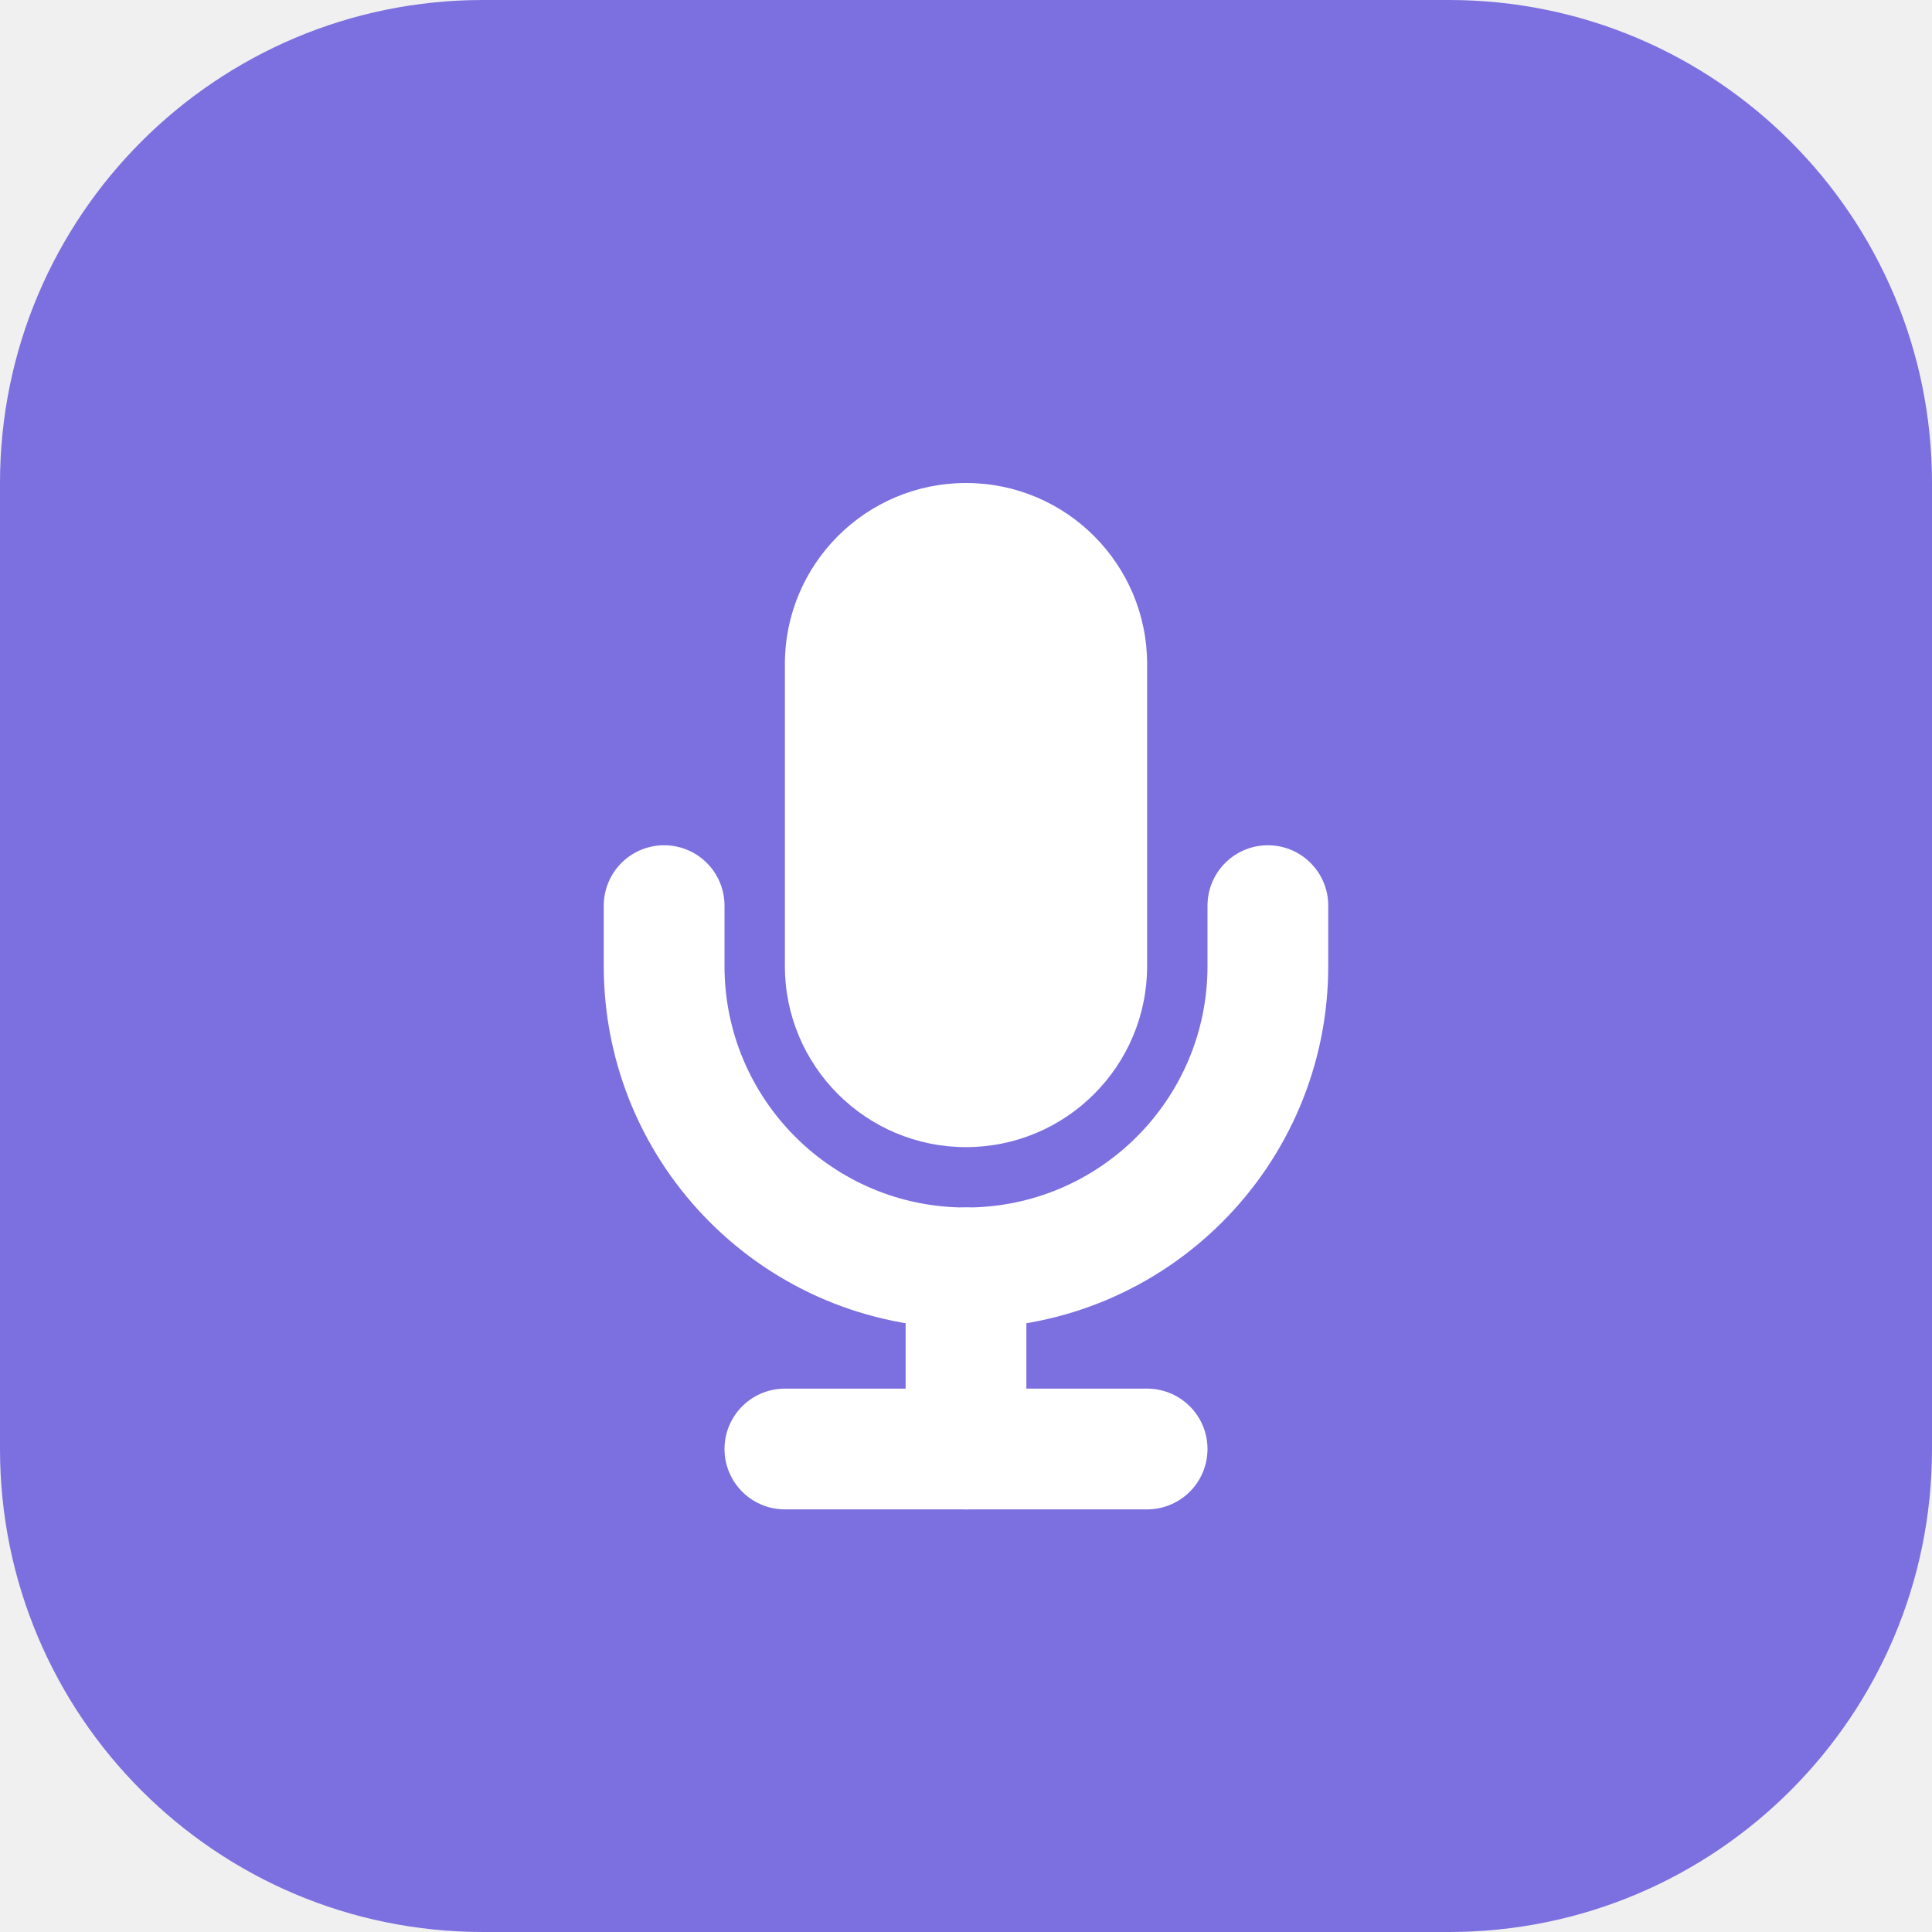
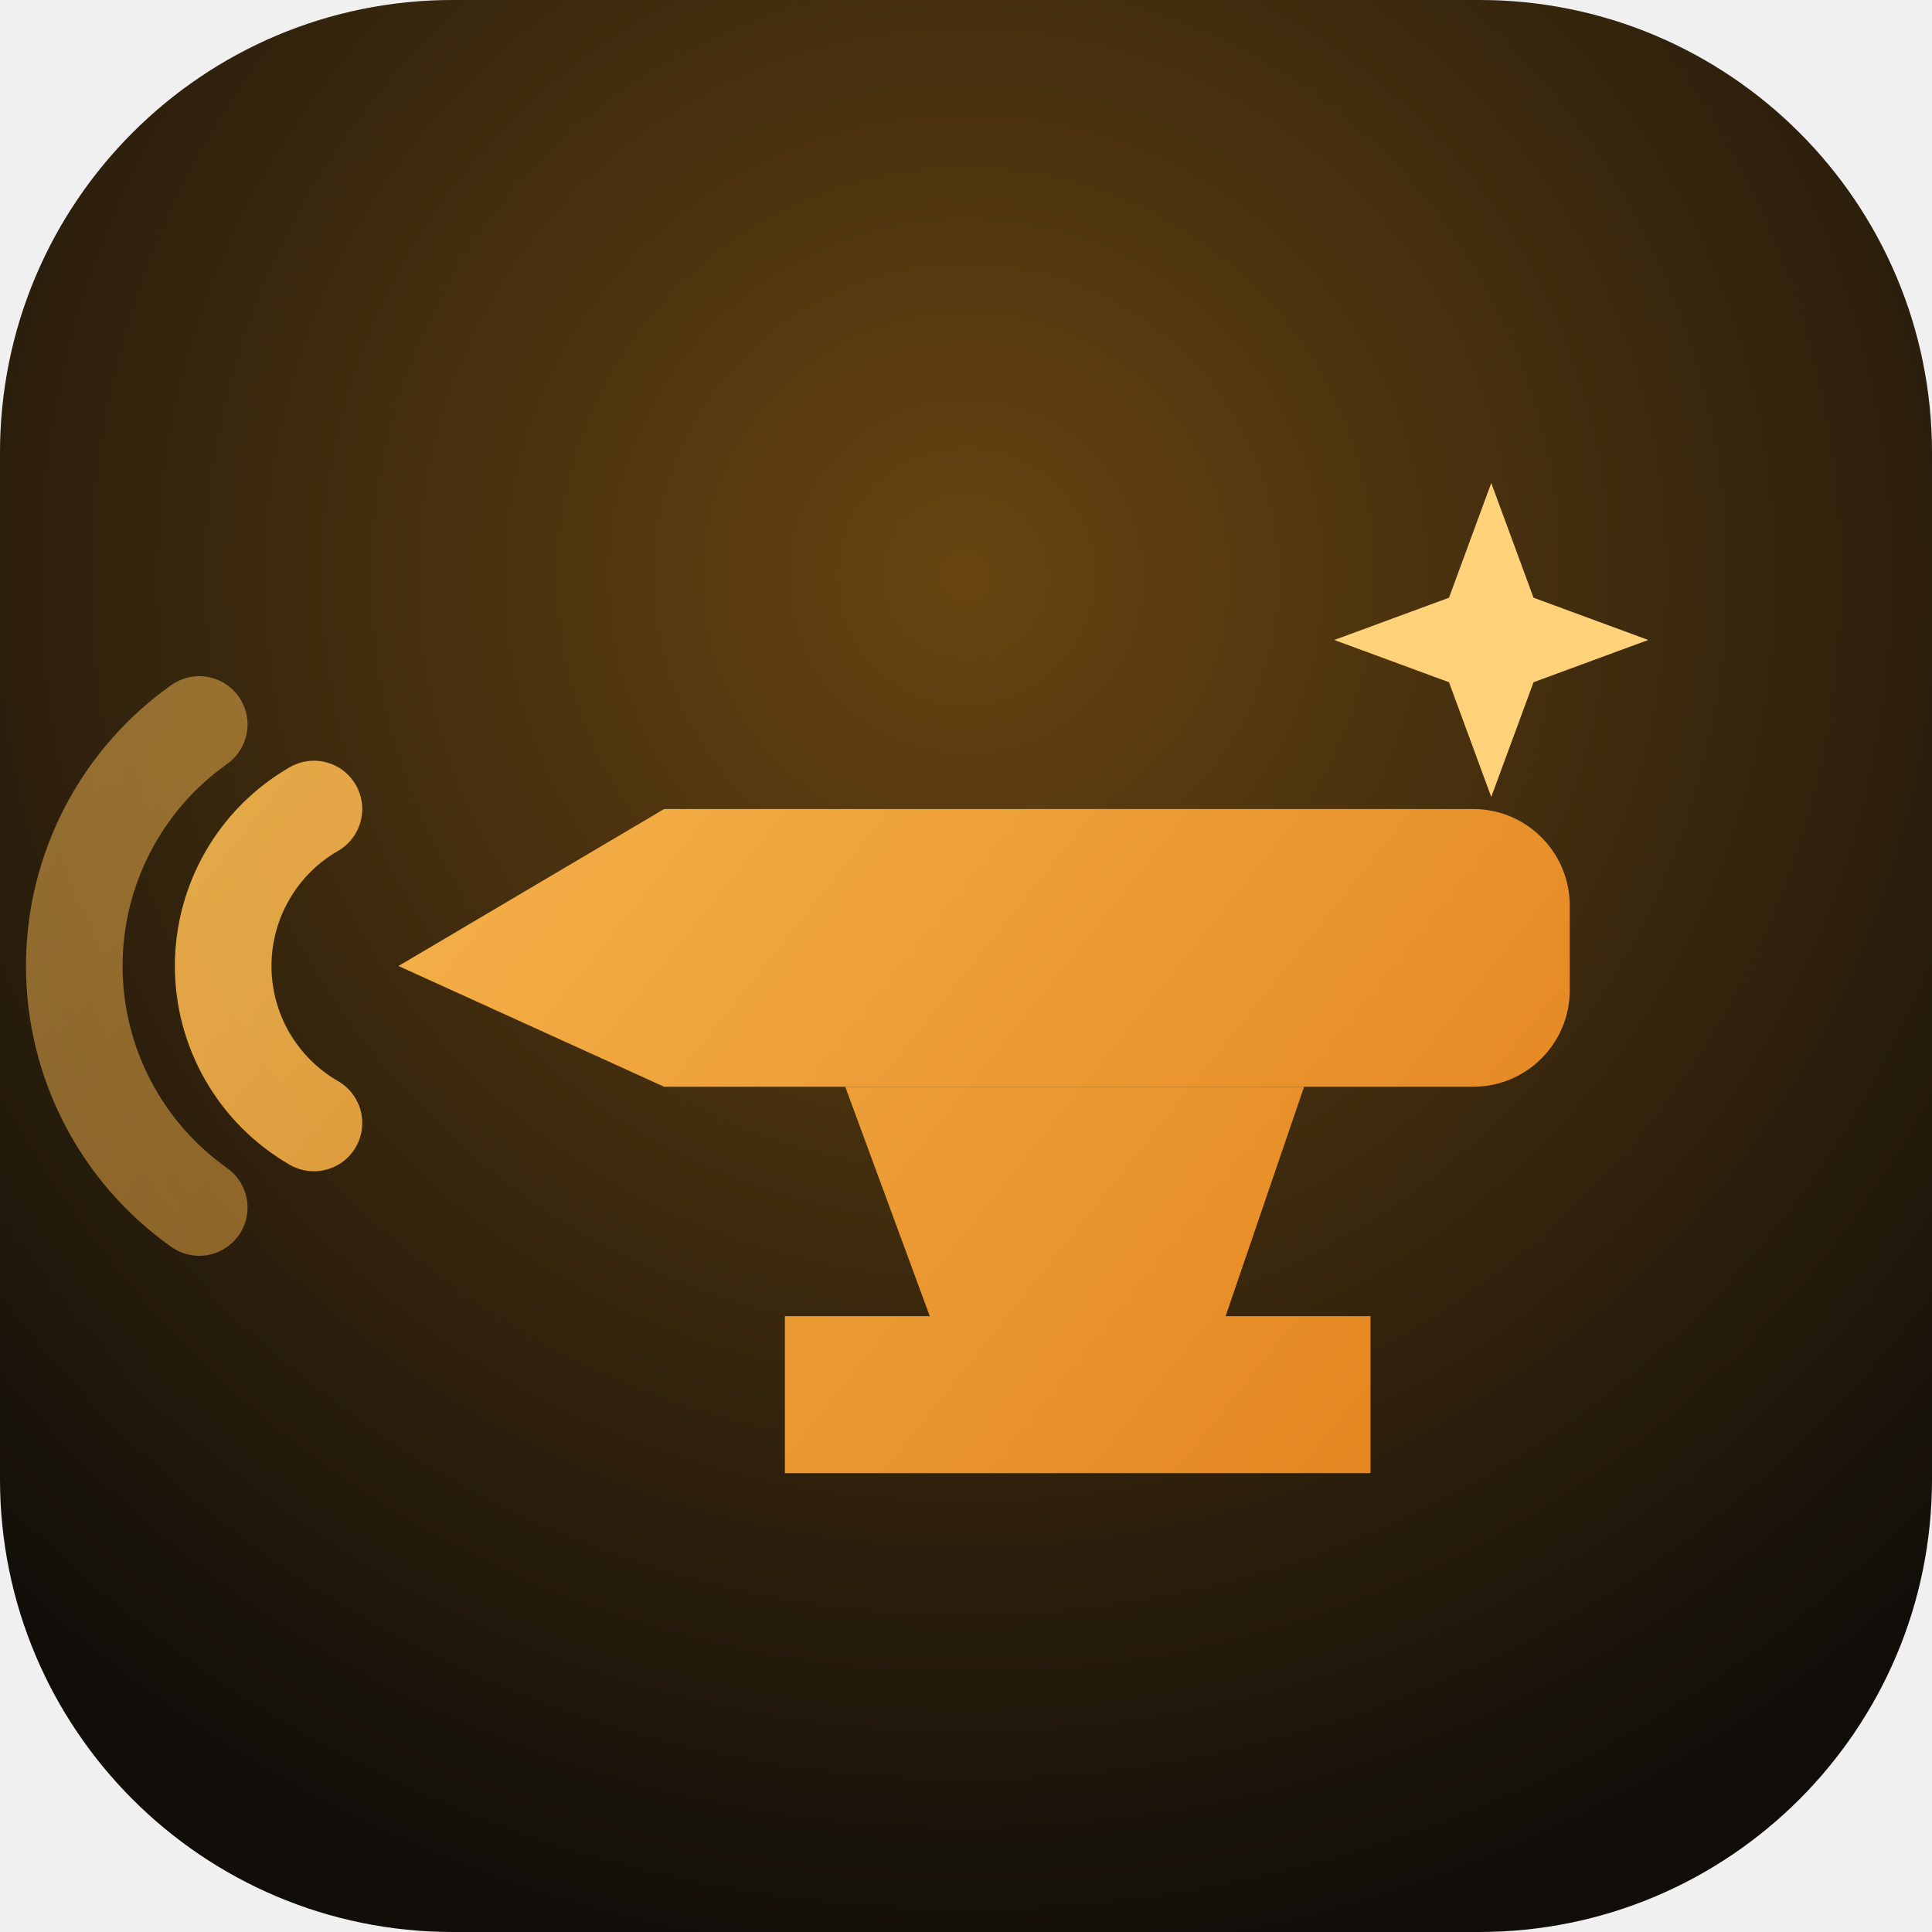
<svg xmlns="http://www.w3.org/2000/svg" viewBox="0 0 32 32" fill="none">
-   <rect width="32" height="32" rx="8" fill="#7C6FE0" />
-   <path d="M16 8a3 3 0 0 1 3 3v5a3 3 0 0 1-6 0v-5a3 3 0 0 1 3-3z" fill="white" />
-   <path d="M11 15v1a5 5 0 0 0 10 0v-1" stroke="white" stroke-width="2" stroke-linecap="round" />
-   <path d="M16 21v3" stroke="white" stroke-width="2" stroke-linecap="round" />
-   <path d="M13 24h6" stroke="white" stroke-width="2" stroke-linecap="round" />
+   <defs>
+     <linearGradient id="pfAmber" x1="3" y1="6" x2="28" y2="26" gradientUnits="userSpaceOnUse">
+       <stop stop-color="#FBC25A" />
+       <stop offset="1" stop-color="#E07B16" />
+     </linearGradient>
+     <radialGradient id="pfGlow" cx="0.5" cy="0.3" r="0.72">
+       <stop stop-color="#F59E1B" stop-opacity="0.38" />
+       <stop offset="1" stop-color="#F59E1B" stop-opacity="0" />
+     </radialGradient>
+   </defs>
+   <rect width="32" height="32" rx="7.5" fill="#110E0A" />
+   <rect width="32" height="32" rx="7.5" fill="url(#pfGlow)" />
+   <g stroke="url(#pfAmber)" stroke-width="1.6" stroke-linecap="round" fill="none">
+     <path d="M5.2 13.4 A 3 3 0 0 0 5.2 18.6" opacity="0.9" />
+     <path d="M3.3 12 A 4.9 4.9 0 0 0 3.3 20" opacity="0.5" />
+   </g>
+   <path d="M6.6 16 L11 13.4 H24.4 a1.6 1.6 0 0 1 1.6 1.6 V16.4 a1.6 1.6 0 0 1 -1.6 1.6 H11 Z" fill="url(#pfAmber)" />
+   <path d="M14 18 H21.6 L20.3 21.8 H22.7 V24.4 H13 V21.8 H15.4 Z" fill="url(#pfAmber)" />
+   <path d="M24.7 8 L25.4 9.9 L27.3 10.6 L25.4 11.3 L24.7 13.2 L24 11.3 L22.1 10.6 L24 9.9 Z" fill="#FFD27A" />
</svg>
